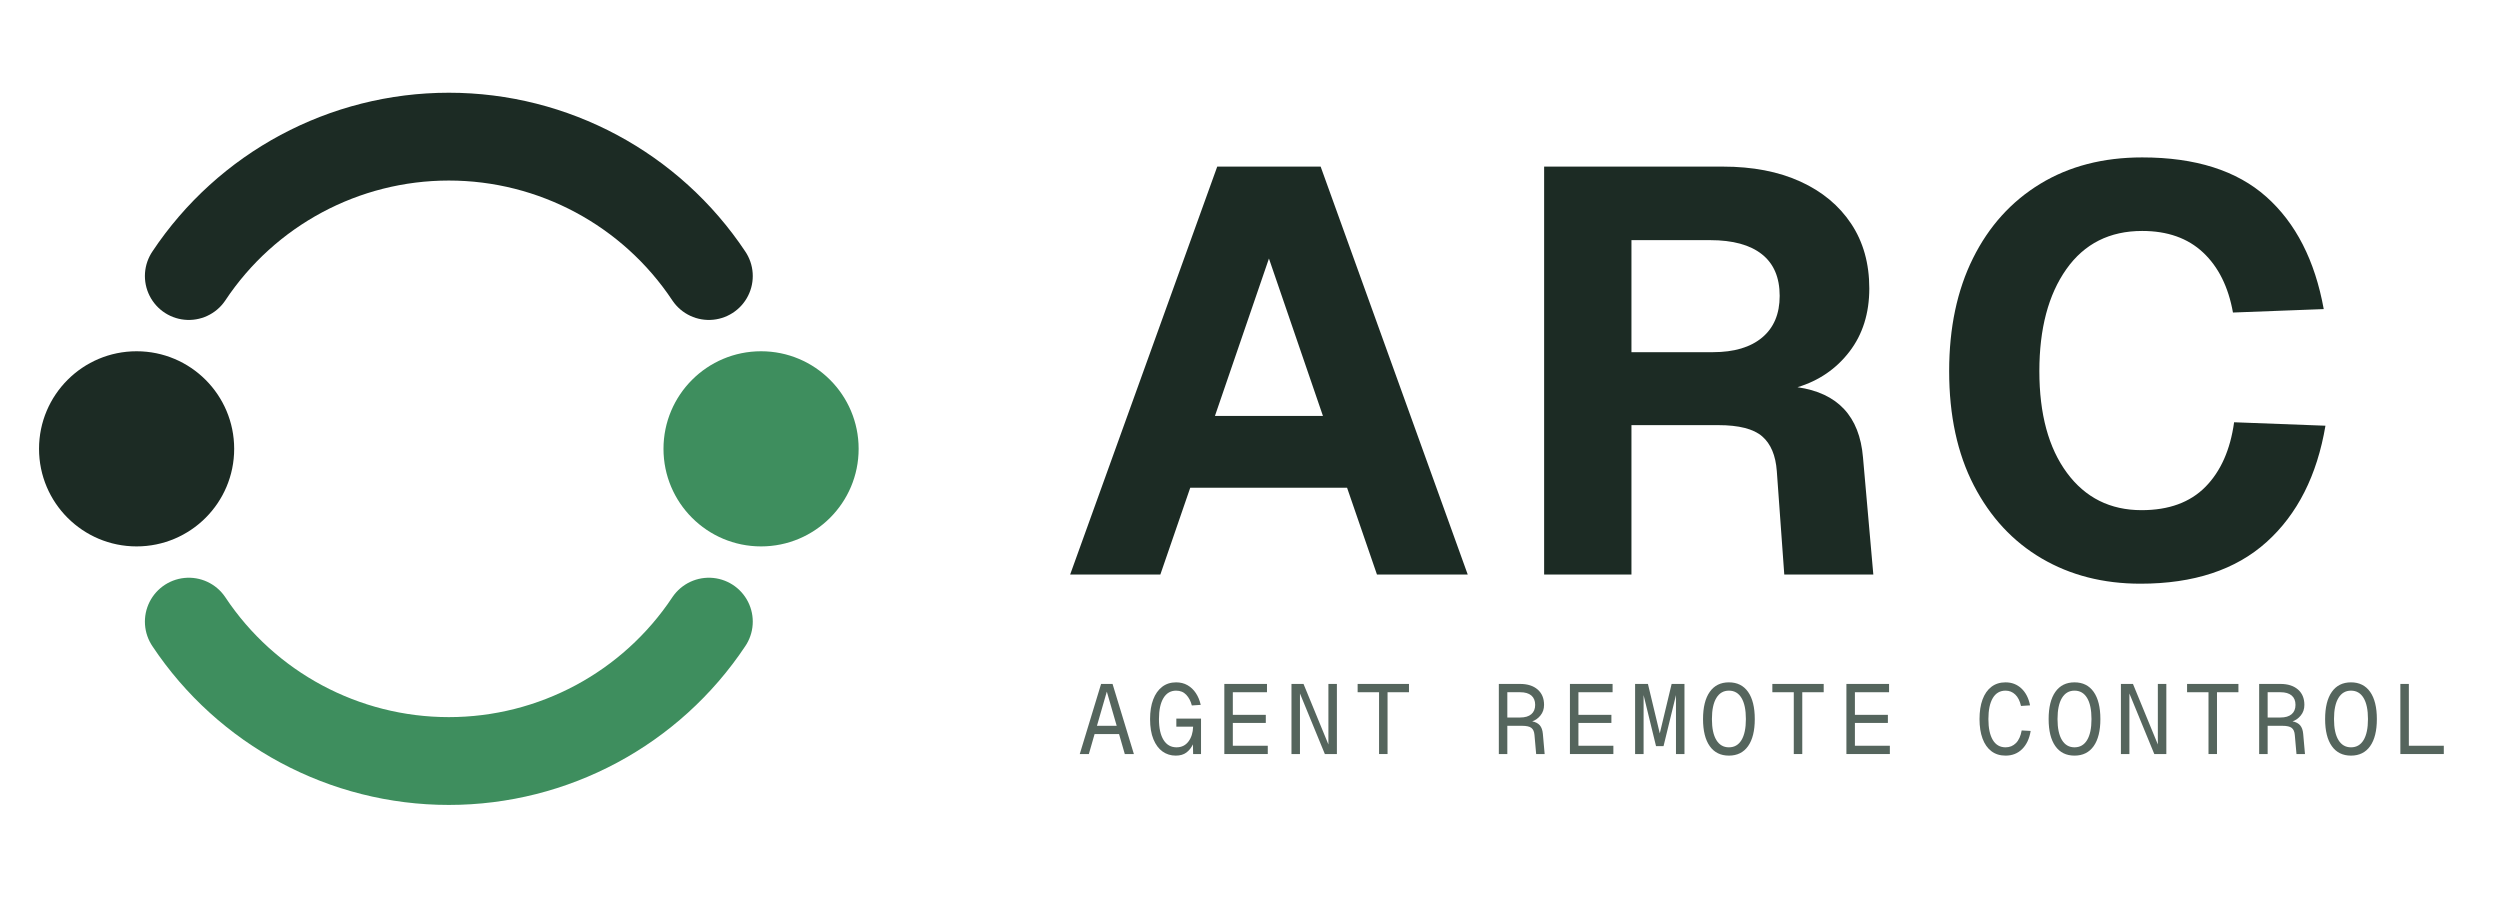
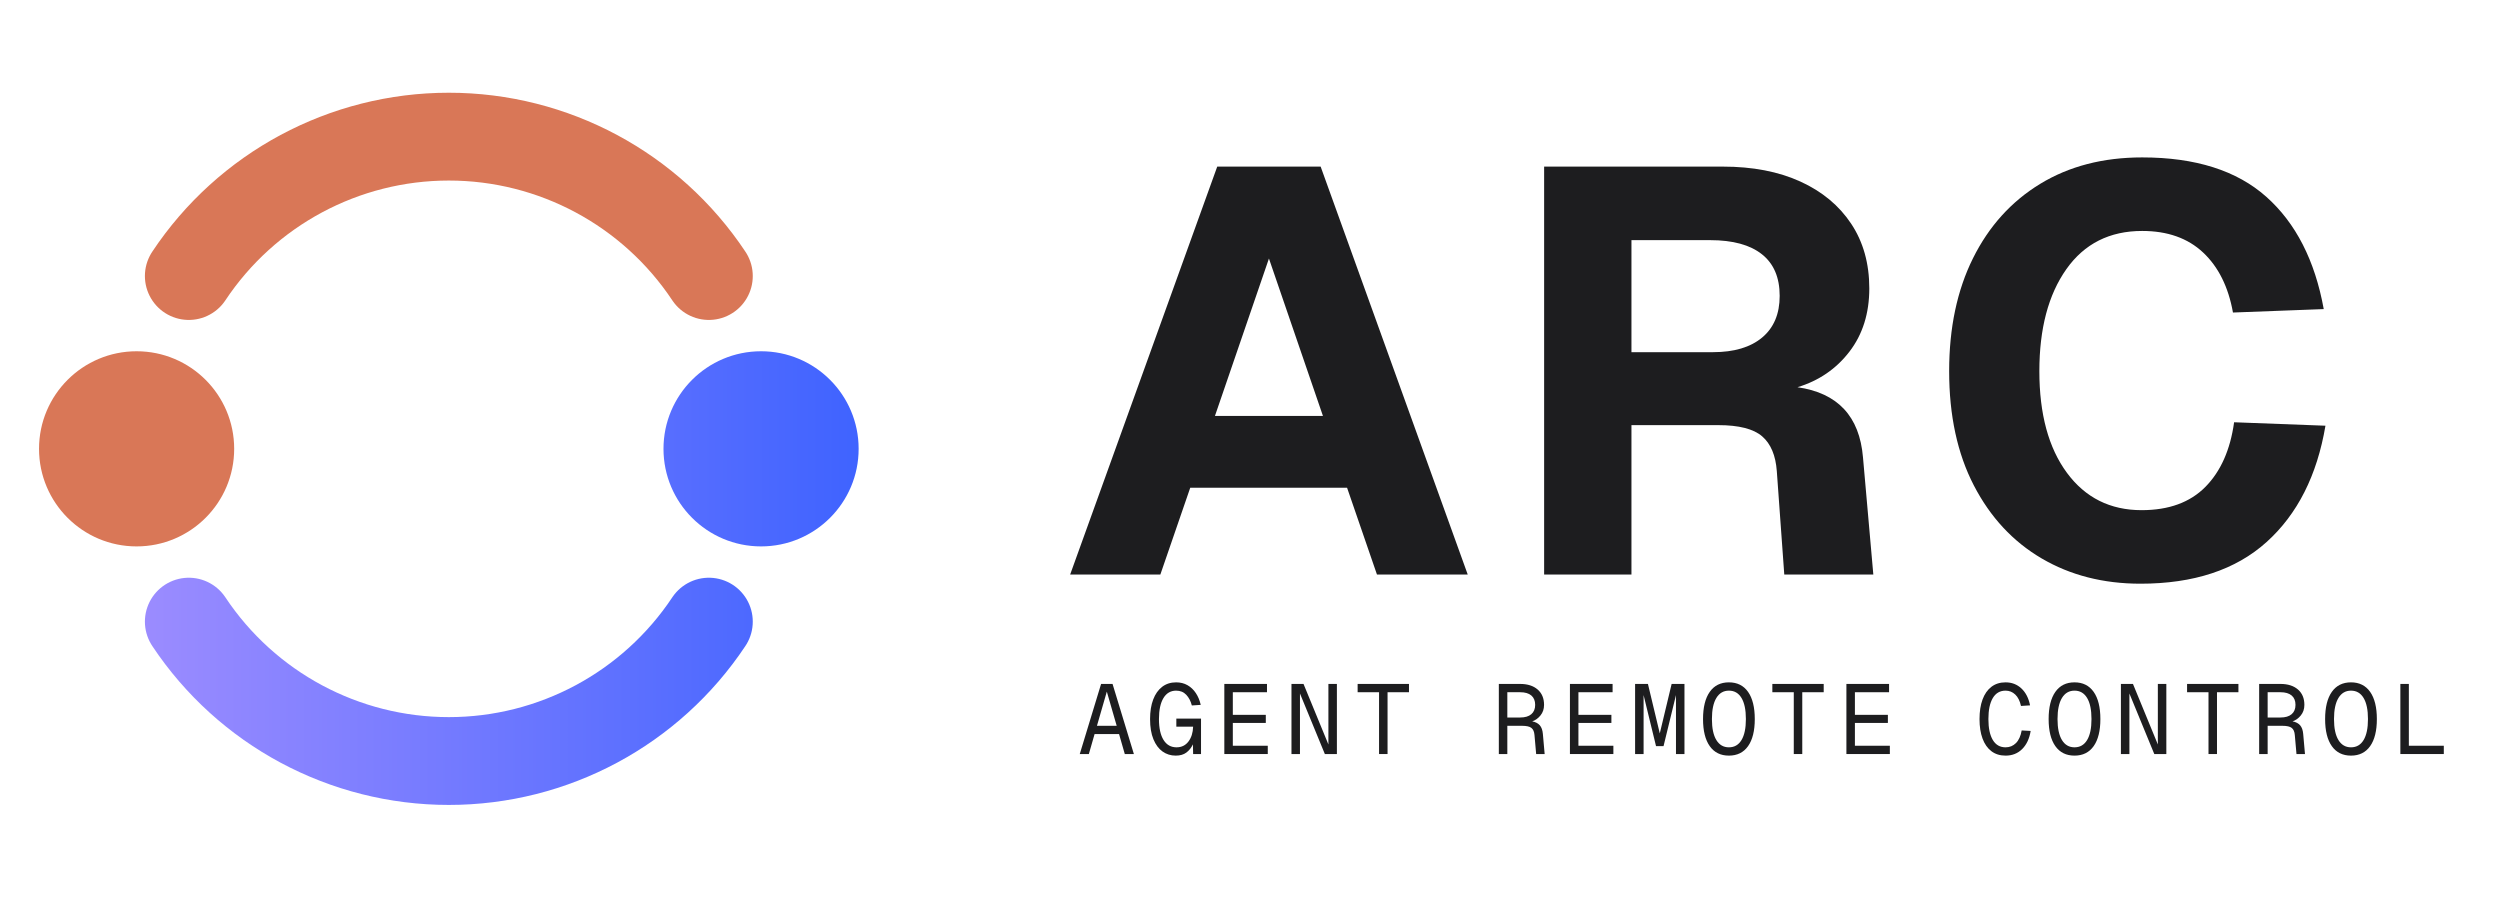
<svg xmlns="http://www.w3.org/2000/svg" width="557" height="200" viewBox="0 0 557 200">
  <g transform="translate(100,100) scale(2.17391) translate(-50,-50)">
-     <path d="M23.35 32.29 A32 32 0 0 1 76.65 32.29" fill="none" stroke="#1C2B24" stroke-width="9" stroke-linecap="round" />
-     <path d="M76.65 67.71 A32 32 0 0 1 23.35 67.71" fill="none" stroke="#3E8E5E" stroke-width="9" stroke-linecap="round" />
-     <circle cx="18" cy="50" r="10" fill="#1C2B24" />
-     <circle cx="82" cy="50" r="10" fill="#3E8E5E" />
+     <defs>
+       <linearGradient id="agent-light" gradientUnits="userSpaceOnUse" x1="18" y1="50" x2="92" y2="50">
+         <stop stop-color="#9C8CFF" />
+         <stop offset="1" stop-color="#3F63FF" />
+       </linearGradient>
+     </defs>
+     <path d="M23.35 32.29 A32 32 0 0 1 76.65 32.29" fill="none" stroke="#D97757" stroke-width="9" stroke-linecap="round" />
+     <path d="M76.65 67.71 A32 32 0 0 1 23.35 67.71" fill="none" stroke="url(#agent-light)" stroke-width="9" stroke-linecap="round" />
+     <circle cx="18" cy="50" r="10" fill="#D97757" />
+     <circle cx="82" cy="50" r="10" fill="url(#agent-light)" />
  </g>
-   <path d="M238.432 128.0 271.2 37.12H294.24L327.008 128.0H306.784L300.128 108.672H265.184L258.528 128.0ZM270.688 92.672H294.752L282.72 57.6Z" fill="#1C2B24" />
-   <path d="M344.032 128.0V37.12H383.84Q393.824 37.12 401.12 40.448Q408.416 43.776 412.448 49.856Q416.48 55.936 416.48 64.256Q416.48 72.576 412.064 78.336Q407.648 84.096 400.48 86.272Q413.92 88.192 415.072 101.888L417.376 128.0H397.536L395.872 104.96Q395.488 99.712 392.608 97.216Q389.728 94.72 382.816 94.72H363.488V128.0ZM363.488 78.464H381.664Q388.704 78.464 392.608 75.2Q396.512 71.936 396.512 65.92Q396.512 59.776 392.544 56.64Q388.576 53.504 381.024 53.504H363.488Z" fill="#1C2B24" />
-   <path d="M476.896 130.048Q464.48 130.048 454.88 124.416Q445.28 118.784 439.776 108.16Q434.272 97.536 434.272 82.688Q434.272 68.224 439.584 57.536Q444.896 46.848 454.56 40.96Q464.224 35.072 477.28 35.072Q495.072 35.072 504.928 43.84Q514.784 52.608 517.728 68.864L497.504 69.632Q495.968 61.056 490.848 56.256Q485.728 51.456 477.28 51.456Q466.4 51.456 460.384 59.968Q454.368 68.48 454.368 82.688Q454.368 97.024 460.512 105.344Q466.656 113.664 477.152 113.664Q486.24 113.664 491.36 108.48Q496.48 103.296 497.76 94.08L518.112 94.848Q515.296 111.488 504.992 120.768Q494.688 130.048 476.896 130.048Z" fill="#1C2B24" />
-   <path d="M240.572 168.0 245.324 152.38H247.876L252.628 168.0H250.604L249.328 163.556H243.872L242.596 168.0ZM246.6 154.096 244.4 161.708H248.8Z" fill="#55655D" />
-   <path d="M261.956 168.352Q260.306 168.352 259.019 167.439Q257.732 166.526 256.984 164.711Q256.236 162.896 256.236 160.212Q256.236 157.682 256.929 155.856Q257.622 154.03 258.92 153.029Q260.218 152.028 262.044 152.028Q263.474 152.028 264.585 152.666Q265.696 153.304 266.444 154.437Q267.192 155.57 267.522 157.044L265.542 157.176Q265.168 155.724 264.299 154.8Q263.43 153.876 262.044 153.876Q260.218 153.876 259.217 155.526Q258.216 157.176 258.216 160.212Q258.216 163.226 259.239 164.865Q260.262 166.504 262.132 166.504Q263.804 166.504 264.783 165.217Q265.762 163.93 265.828 161.906H262.088V160.102H267.588V168.0H265.828L265.784 165.844Q265.234 166.988 264.321 167.67Q263.408 168.352 261.956 168.352Z" fill="#55655D" />
-   <path d="M272.78 168.0V152.38H282.284V154.228H274.672V159.266H282.02V161.07H274.672V166.152H282.46V168.0Z" fill="#55655D" />
-   <path d="M287.74 168.0V152.38H290.424L295.968 165.866V152.38H297.86V168.0H295.176L289.632 154.514V168.0Z" fill="#55655D" />
-   <path d="M307.254 168.0V154.228H302.48V152.38H313.92V154.228H309.146V168.0Z" fill="#55655D" />
-   <path d="M333.94 168.0V152.38H338.692Q341.156 152.38 342.586 153.623Q344.016 154.866 344.016 157.044Q344.016 158.43 343.213 159.409Q342.41 160.388 341.376 160.718Q342.498 160.938 343.07 161.598Q343.642 162.258 343.752 163.512L344.148 168.0H342.256L341.882 163.754Q341.794 162.654 341.2 162.181Q340.606 161.708 339.088 161.708H335.832V168.0ZM335.832 159.86H338.692Q340.32 159.86 341.178 159.123Q342.036 158.386 342.036 157.044Q342.036 155.68 341.178 154.954Q340.32 154.228 338.692 154.228H335.832Z" fill="#55655D" />
-   <path d="M349.78 168.0V152.38H359.284V154.228H351.672V159.266H359.02V161.07H351.672V166.152H359.46V168.0Z" fill="#55655D" />
-   <path d="M368.964 166.24 366.192 154.866V168.0H364.3V152.38H367.16L369.8 163.402L372.44 152.38H375.3V168.0H373.408V154.866L370.636 166.24Z" fill="#55655D" />
-   <path d="M385.2 168.352Q382.428 168.352 380.932 166.24Q379.436 164.128 379.436 160.212Q379.436 156.274 380.932 154.151Q382.428 152.028 385.2 152.028Q387.972 152.028 389.468 154.151Q390.964 156.274 390.964 160.212Q390.964 164.128 389.468 166.24Q387.972 168.352 385.2 168.352ZM385.2 166.504Q387.026 166.504 388.005 164.887Q388.984 163.27 388.984 160.212Q388.984 157.132 388.005 155.504Q387.026 153.876 385.2 153.876Q383.396 153.876 382.406 155.504Q381.416 157.132 381.416 160.212Q381.416 163.27 382.406 164.887Q383.396 166.504 385.2 166.504Z" fill="#55655D" />
-   <path d="M399.654 168.0V154.228H394.88V152.38H406.32V154.228H401.546V168.0Z" fill="#55655D" />
-   <path d="M411.38 168.0V152.38H420.884V154.228H413.272V159.266H420.62V161.07H413.272V166.152H421.06V168.0Z" fill="#55655D" />
-   <path d="M446.844 168.352Q444.974 168.352 443.676 167.362Q442.378 166.372 441.707 164.546Q441.036 162.72 441.036 160.212Q441.036 157.682 441.707 155.856Q442.378 154.03 443.676 153.029Q444.974 152.028 446.844 152.028Q448.912 152.028 450.364 153.381Q451.816 154.734 452.3 157.154L450.276 157.286Q449.902 155.592 448.989 154.734Q448.076 153.876 446.844 153.876Q444.974 153.876 443.995 155.526Q443.016 157.176 443.016 160.212Q443.016 163.226 443.995 164.865Q444.974 166.504 446.844 166.504Q448.208 166.504 449.154 165.558Q450.1 164.612 450.43 162.742L452.432 162.852Q452.014 165.426 450.54 166.889Q449.066 168.352 446.844 168.352Z" fill="#55655D" />
-   <path d="M462.2 168.352Q459.428 168.352 457.932 166.24Q456.436 164.128 456.436 160.212Q456.436 156.274 457.932 154.151Q459.428 152.028 462.2 152.028Q464.972 152.028 466.468 154.151Q467.964 156.274 467.964 160.212Q467.964 164.128 466.468 166.24Q464.972 168.352 462.2 168.352ZM462.2 166.504Q464.026 166.504 465.005 164.887Q465.984 163.27 465.984 160.212Q465.984 157.132 465.005 155.504Q464.026 153.876 462.2 153.876Q460.396 153.876 459.406 155.504Q458.416 157.132 458.416 160.212Q458.416 163.27 459.406 164.887Q460.396 166.504 462.2 166.504Z" fill="#55655D" />
-   <path d="M472.54 168.0V152.38H475.224L480.768 165.866V152.38H482.66V168.0H479.976L474.432 154.514V168.0Z" fill="#55655D" />
-   <path d="M492.054 168.0V154.228H487.28V152.38H498.72V154.228H493.946V168.0Z" fill="#55655D" />
-   <path d="M503.34 168.0V152.38H508.092Q510.556 152.38 511.986 153.623Q513.416 154.866 513.416 157.044Q513.416 158.43 512.613 159.409Q511.81 160.388 510.776 160.718Q511.898 160.938 512.47 161.598Q513.042 162.258 513.152 163.512L513.548 168.0H511.656L511.282 163.754Q511.194 162.654 510.6 162.181Q510.006 161.708 508.488 161.708H505.232V168.0ZM505.232 159.86H508.092Q509.72 159.86 510.578 159.123Q511.436 158.386 511.436 157.044Q511.436 155.68 510.578 154.954Q509.72 154.228 508.092 154.228H505.232Z" fill="#55655D" />
-   <path d="M523.8 168.352Q521.028 168.352 519.532 166.24Q518.036 164.128 518.036 160.212Q518.036 156.274 519.532 154.151Q521.028 152.028 523.8 152.028Q526.572 152.028 528.068 154.151Q529.564 156.274 529.564 160.212Q529.564 164.128 528.068 166.24Q526.572 168.352 523.8 168.352ZM523.8 166.504Q525.626 166.504 526.605 164.887Q527.584 163.27 527.584 160.212Q527.584 157.132 526.605 155.504Q525.626 153.876 523.8 153.876Q521.996 153.876 521.006 155.504Q520.016 157.132 520.016 160.212Q520.016 163.27 521.006 164.887Q521.996 166.504 523.8 166.504Z" fill="#55655D" />
-   <path d="M534.8 168.0V152.38H536.692V166.152H544.48V168.0Z" fill="#55655D" />
+   <path d="M238.432 128.0 271.2 37.12H294.24L327.008 128.0H306.784L300.128 108.672H265.184L258.528 128.0ZM270.688 92.672H294.752L282.72 57.6Z" fill="#1D1D1F" />
+   <path d="M344.032 128.0V37.12H383.84Q393.824 37.12 401.12 40.448Q408.416 43.776 412.448 49.856Q416.48 55.936 416.48 64.256Q416.48 72.576 412.064 78.336Q407.648 84.096 400.48 86.272Q413.92 88.192 415.072 101.888L417.376 128.0H397.536L395.872 104.96Q395.488 99.712 392.608 97.216Q389.728 94.72 382.816 94.72H363.488V128.0ZM363.488 78.464H381.664Q388.704 78.464 392.608 75.2Q396.512 71.936 396.512 65.92Q396.512 59.776 392.544 56.64Q388.576 53.504 381.024 53.504H363.488Z" fill="#1D1D1F" />
+   <path d="M476.896 130.048Q464.48 130.048 454.88 124.416Q445.28 118.784 439.776 108.16Q434.272 97.536 434.272 82.688Q434.272 68.224 439.584 57.536Q444.896 46.848 454.56 40.96Q464.224 35.072 477.28 35.072Q495.072 35.072 504.928 43.84Q514.784 52.608 517.728 68.864L497.504 69.632Q495.968 61.056 490.848 56.256Q485.728 51.456 477.28 51.456Q466.4 51.456 460.384 59.968Q454.368 68.48 454.368 82.688Q454.368 97.024 460.512 105.344Q466.656 113.664 477.152 113.664Q486.24 113.664 491.36 108.48Q496.48 103.296 497.76 94.08L518.112 94.848Q515.296 111.488 504.992 120.768Q494.688 130.048 476.896 130.048Z" fill="#1D1D1F" />
+   <path d="M240.572 168.0 245.324 152.38H247.876L252.628 168.0H250.604L249.328 163.556H243.872L242.596 168.0ZM246.6 154.096 244.4 161.708H248.8Z" fill="#1D1D1F" />
+   <path d="M261.956 168.352Q260.306 168.352 259.019 167.439Q257.732 166.526 256.984 164.711Q256.236 162.896 256.236 160.212Q256.236 157.682 256.929 155.856Q257.622 154.03 258.92 153.029Q260.218 152.028 262.044 152.028Q263.474 152.028 264.585 152.666Q265.696 153.304 266.444 154.437Q267.192 155.57 267.522 157.044L265.542 157.176Q265.168 155.724 264.299 154.8Q263.43 153.876 262.044 153.876Q260.218 153.876 259.217 155.526Q258.216 157.176 258.216 160.212Q258.216 163.226 259.239 164.865Q260.262 166.504 262.132 166.504Q263.804 166.504 264.783 165.217Q265.762 163.93 265.828 161.906H262.088V160.102H267.588V168.0H265.828L265.784 165.844Q265.234 166.988 264.321 167.67Q263.408 168.352 261.956 168.352Z" fill="#1D1D1F" />
+   <path d="M272.78 168.0V152.38H282.284V154.228H274.672V159.266H282.02V161.07H274.672V166.152H282.46V168.0Z" fill="#1D1D1F" />
+   <path d="M287.74 168.0V152.38H290.424L295.968 165.866V152.38H297.86V168.0H295.176L289.632 154.514V168.0Z" fill="#1D1D1F" />
+   <path d="M307.254 168.0V154.228H302.48V152.38H313.92V154.228H309.146V168.0Z" fill="#1D1D1F" />
+   <path d="M333.94 168.0V152.38H338.692Q341.156 152.38 342.586 153.623Q344.016 154.866 344.016 157.044Q344.016 158.43 343.213 159.409Q342.41 160.388 341.376 160.718Q342.498 160.938 343.07 161.598Q343.642 162.258 343.752 163.512L344.148 168.0H342.256L341.882 163.754Q341.794 162.654 341.2 162.181Q340.606 161.708 339.088 161.708H335.832V168.0ZM335.832 159.86H338.692Q340.32 159.86 341.178 159.123Q342.036 158.386 342.036 157.044Q342.036 155.68 341.178 154.954Q340.32 154.228 338.692 154.228H335.832Z" fill="#1D1D1F" />
+   <path d="M349.78 168.0V152.38H359.284V154.228H351.672V159.266H359.02V161.07H351.672V166.152H359.46V168.0Z" fill="#1D1D1F" />
+   <path d="M368.964 166.24 366.192 154.866V168.0H364.3V152.38H367.16L369.8 163.402L372.44 152.38H375.3V168.0H373.408V154.866L370.636 166.24Z" fill="#1D1D1F" />
+   <path d="M385.2 168.352Q382.428 168.352 380.932 166.24Q379.436 164.128 379.436 160.212Q379.436 156.274 380.932 154.151Q382.428 152.028 385.2 152.028Q387.972 152.028 389.468 154.151Q390.964 156.274 390.964 160.212Q390.964 164.128 389.468 166.24Q387.972 168.352 385.2 168.352ZM385.2 166.504Q387.026 166.504 388.005 164.887Q388.984 163.27 388.984 160.212Q388.984 157.132 388.005 155.504Q387.026 153.876 385.2 153.876Q383.396 153.876 382.406 155.504Q381.416 157.132 381.416 160.212Q381.416 163.27 382.406 164.887Q383.396 166.504 385.2 166.504Z" fill="#1D1D1F" />
+   <path d="M399.654 168.0V154.228H394.88V152.38H406.32V154.228H401.546V168.0Z" fill="#1D1D1F" />
+   <path d="M411.38 168.0V152.38H420.884V154.228H413.272V159.266H420.62V161.07H413.272V166.152H421.06V168.0Z" fill="#1D1D1F" />
+   <path d="M446.844 168.352Q444.974 168.352 443.676 167.362Q442.378 166.372 441.707 164.546Q441.036 162.72 441.036 160.212Q441.036 157.682 441.707 155.856Q442.378 154.03 443.676 153.029Q444.974 152.028 446.844 152.028Q448.912 152.028 450.364 153.381Q451.816 154.734 452.3 157.154L450.276 157.286Q449.902 155.592 448.989 154.734Q448.076 153.876 446.844 153.876Q444.974 153.876 443.995 155.526Q443.016 157.176 443.016 160.212Q443.016 163.226 443.995 164.865Q444.974 166.504 446.844 166.504Q448.208 166.504 449.154 165.558Q450.1 164.612 450.43 162.742L452.432 162.852Q452.014 165.426 450.54 166.889Q449.066 168.352 446.844 168.352Z" fill="#1D1D1F" />
+   <path d="M462.2 168.352Q459.428 168.352 457.932 166.24Q456.436 164.128 456.436 160.212Q456.436 156.274 457.932 154.151Q459.428 152.028 462.2 152.028Q464.972 152.028 466.468 154.151Q467.964 156.274 467.964 160.212Q467.964 164.128 466.468 166.24Q464.972 168.352 462.2 168.352ZM462.2 166.504Q464.026 166.504 465.005 164.887Q465.984 163.27 465.984 160.212Q465.984 157.132 465.005 155.504Q464.026 153.876 462.2 153.876Q460.396 153.876 459.406 155.504Q458.416 157.132 458.416 160.212Q458.416 163.27 459.406 164.887Q460.396 166.504 462.2 166.504Z" fill="#1D1D1F" />
+   <path d="M472.54 168.0V152.38H475.224L480.768 165.866V152.38H482.66V168.0H479.976L474.432 154.514V168.0Z" fill="#1D1D1F" />
+   <path d="M492.054 168.0V154.228H487.28V152.38H498.72V154.228H493.946V168.0Z" fill="#1D1D1F" />
+   <path d="M503.34 168.0V152.38H508.092Q510.556 152.38 511.986 153.623Q513.416 154.866 513.416 157.044Q513.416 158.43 512.613 159.409Q511.81 160.388 510.776 160.718Q511.898 160.938 512.47 161.598Q513.042 162.258 513.152 163.512L513.548 168.0H511.656L511.282 163.754Q511.194 162.654 510.6 162.181Q510.006 161.708 508.488 161.708H505.232V168.0ZM505.232 159.86H508.092Q509.72 159.86 510.578 159.123Q511.436 158.386 511.436 157.044Q511.436 155.68 510.578 154.954Q509.72 154.228 508.092 154.228H505.232Z" fill="#1D1D1F" />
+   <path d="M523.8 168.352Q521.028 168.352 519.532 166.24Q518.036 164.128 518.036 160.212Q518.036 156.274 519.532 154.151Q521.028 152.028 523.8 152.028Q526.572 152.028 528.068 154.151Q529.564 156.274 529.564 160.212Q529.564 164.128 528.068 166.24Q526.572 168.352 523.8 168.352ZM523.8 166.504Q525.626 166.504 526.605 164.887Q527.584 163.27 527.584 160.212Q527.584 157.132 526.605 155.504Q525.626 153.876 523.8 153.876Q521.996 153.876 521.006 155.504Q520.016 157.132 520.016 160.212Q520.016 163.27 521.006 164.887Q521.996 166.504 523.8 166.504Z" fill="#1D1D1F" />
+   <path d="M534.8 168.0V152.38H536.692V166.152H544.48V168.0Z" fill="#1D1D1F" />
</svg>
